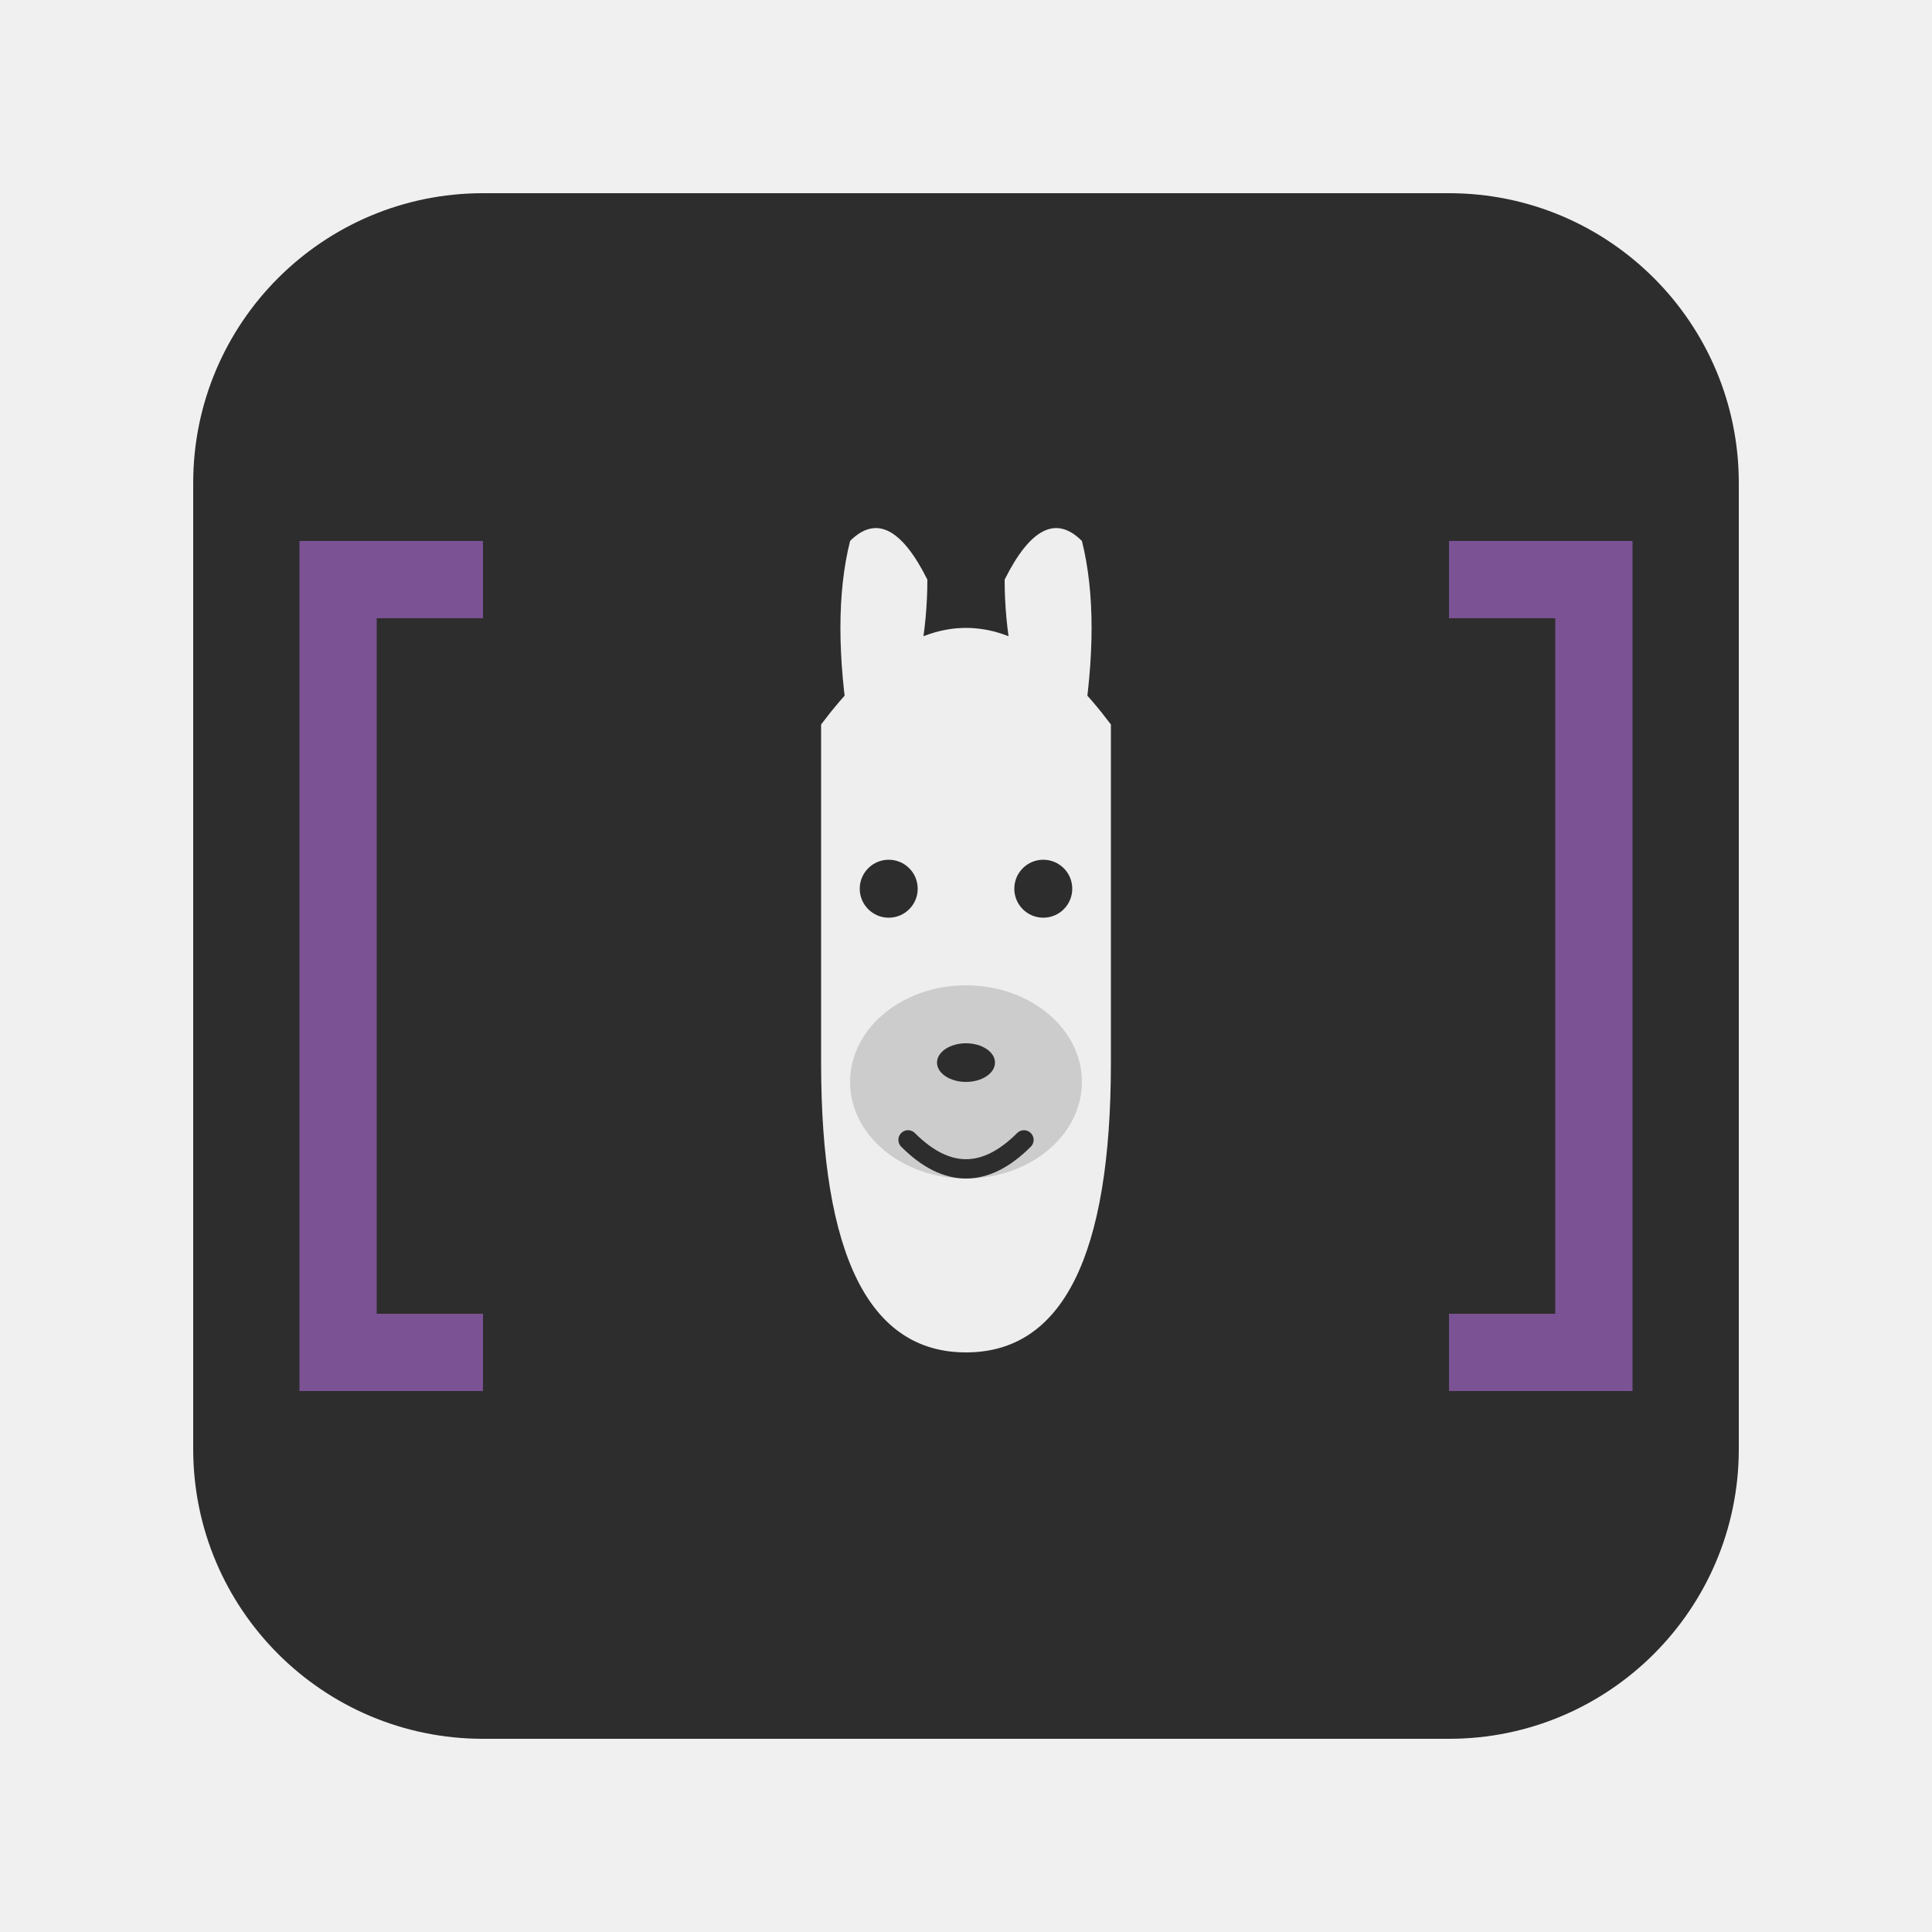
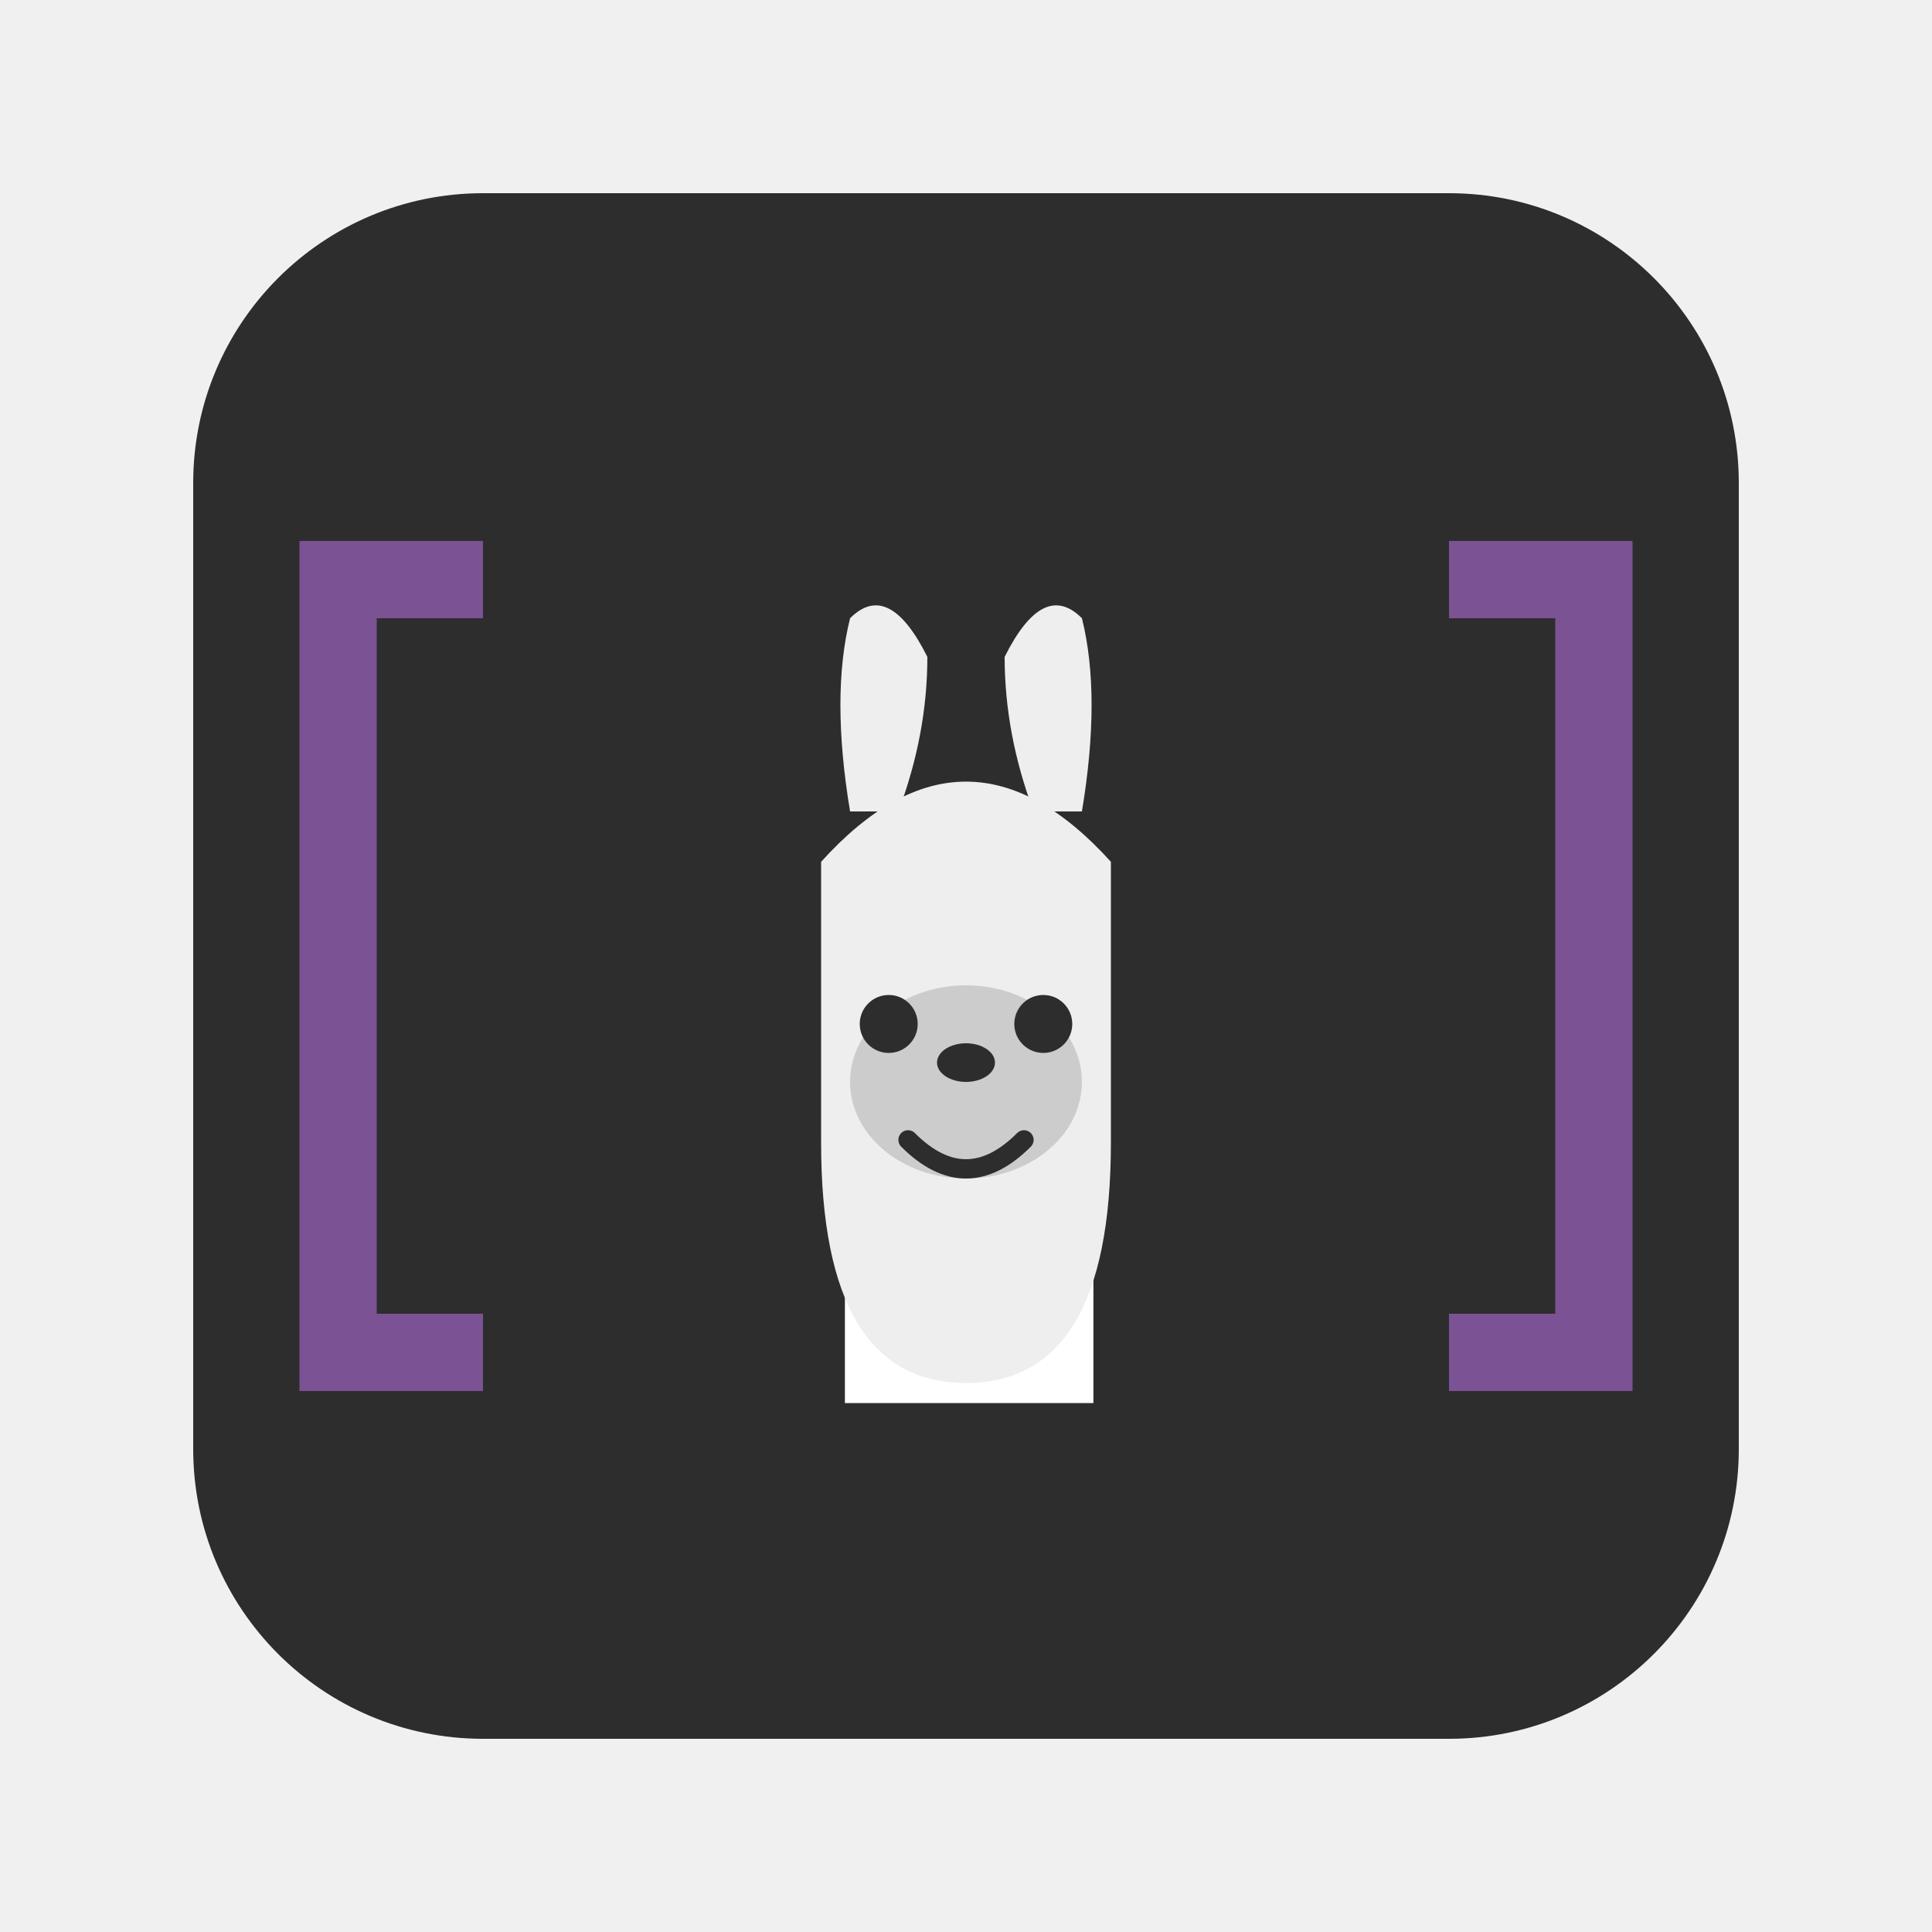
- <svg xmlns="http://www.w3.org/2000/svg" width="200" height="200" viewBox="0 0 200 200">
-   <rect x="20" y="20" width="160" height="160" rx="30" fill="#2d2d2d" />
-   <path d="M50 60 L35 60 L35 140 L50 140" stroke="#7B5294" stroke-width="8" fill="none" />
-   <path d="M150 60 L165 60 L165 140 L150 140" stroke="#7B5294" stroke-width="8" fill="none" />
-   <path d="M88 76            Q86 64 88 56            Q92 52 96 60            Q96 68 93 76 Z" fill="#eee" />
-   <path d="M112 76            Q114 64 112 56            Q108 52 104 60            Q104 68 107 76 Z" fill="#eee" />
-   <path d="     M85 75     Q100 55 115 75     L115 110     Q115 140 100 140     Q85 140 85 110     Z   " fill="#eee" />
-   <ellipse cx="100" cy="112" rx="12" ry="10" fill="#ccc" />
-   <circle cx="92" cy="92" r="3" fill="#2d2d2d" />
-   <circle cx="108" cy="92" r="3" fill="#2d2d2d" />
-   <ellipse cx="100" cy="110" rx="3" ry="2" fill="#2d2d2d" />
-   <path d="M94 118 Q100 124 106 118" stroke="#2d2d2d" stroke-width="2" fill="none" stroke-linecap="round" />
+ <svg xmlns="http://www.w3.org/2000/svg" width="200" height="200" viewBox="0 0 200 200" version="1.1" id="svg6">
+   <defs id="defs6" />
+   <rect x="20" y="20" width="160" height="160" rx="30" fill="#2d2d2d" id="rect1" />
+   <rect style="fill:#ffffff;fill-opacity:1" id="rect6" width="25.725" height="26.516" x="87.464" y="118.729" />
+   <path d="M50 60 L35 60 L35 140 L50 140" stroke="#7B5294" stroke-width="8" fill="none" id="path1" />
+   <path d="M150 60 L165 60 L165 140 L150 140" stroke="#7B5294" stroke-width="8" fill="none" id="path2" />
+   <path d="m 88,84 q -2,-12 0,-20 4,-4 8,4 0,8 -3,16 z" fill="#eeeeee" id="path3" />
+   <path d="m 112,84 q 2,-12 0,-20 -4,-4 -8,4 0,8 3,16 z" fill="#eeeeee" id="path4" />
+   <path d="m 85,89.214 q 15,-16.601 30,0 v 29.051 q 0,24.901 -15,24.901 -15,0 -15,-24.901 z" fill="#eeeeee" id="path5" style="stroke-width:0.911" />
+   <ellipse cx="100" cy="112" rx="12" ry="10" fill="#ccc" id="ellipse5" />
+   <circle cx="92" cy="106" r="3" fill="#2d2d2d" id="circle5" />
+   <circle cx="108" cy="106" r="3" fill="#2d2d2d" id="circle6" />
+   <ellipse cx="100" cy="110" rx="3" ry="2" fill="#2d2d2d" id="ellipse6" />
+   <path d="M94 118 Q100 124 106 118" stroke="#2d2d2d" stroke-width="2" fill="none" stroke-linecap="round" id="path6" />
</svg>
